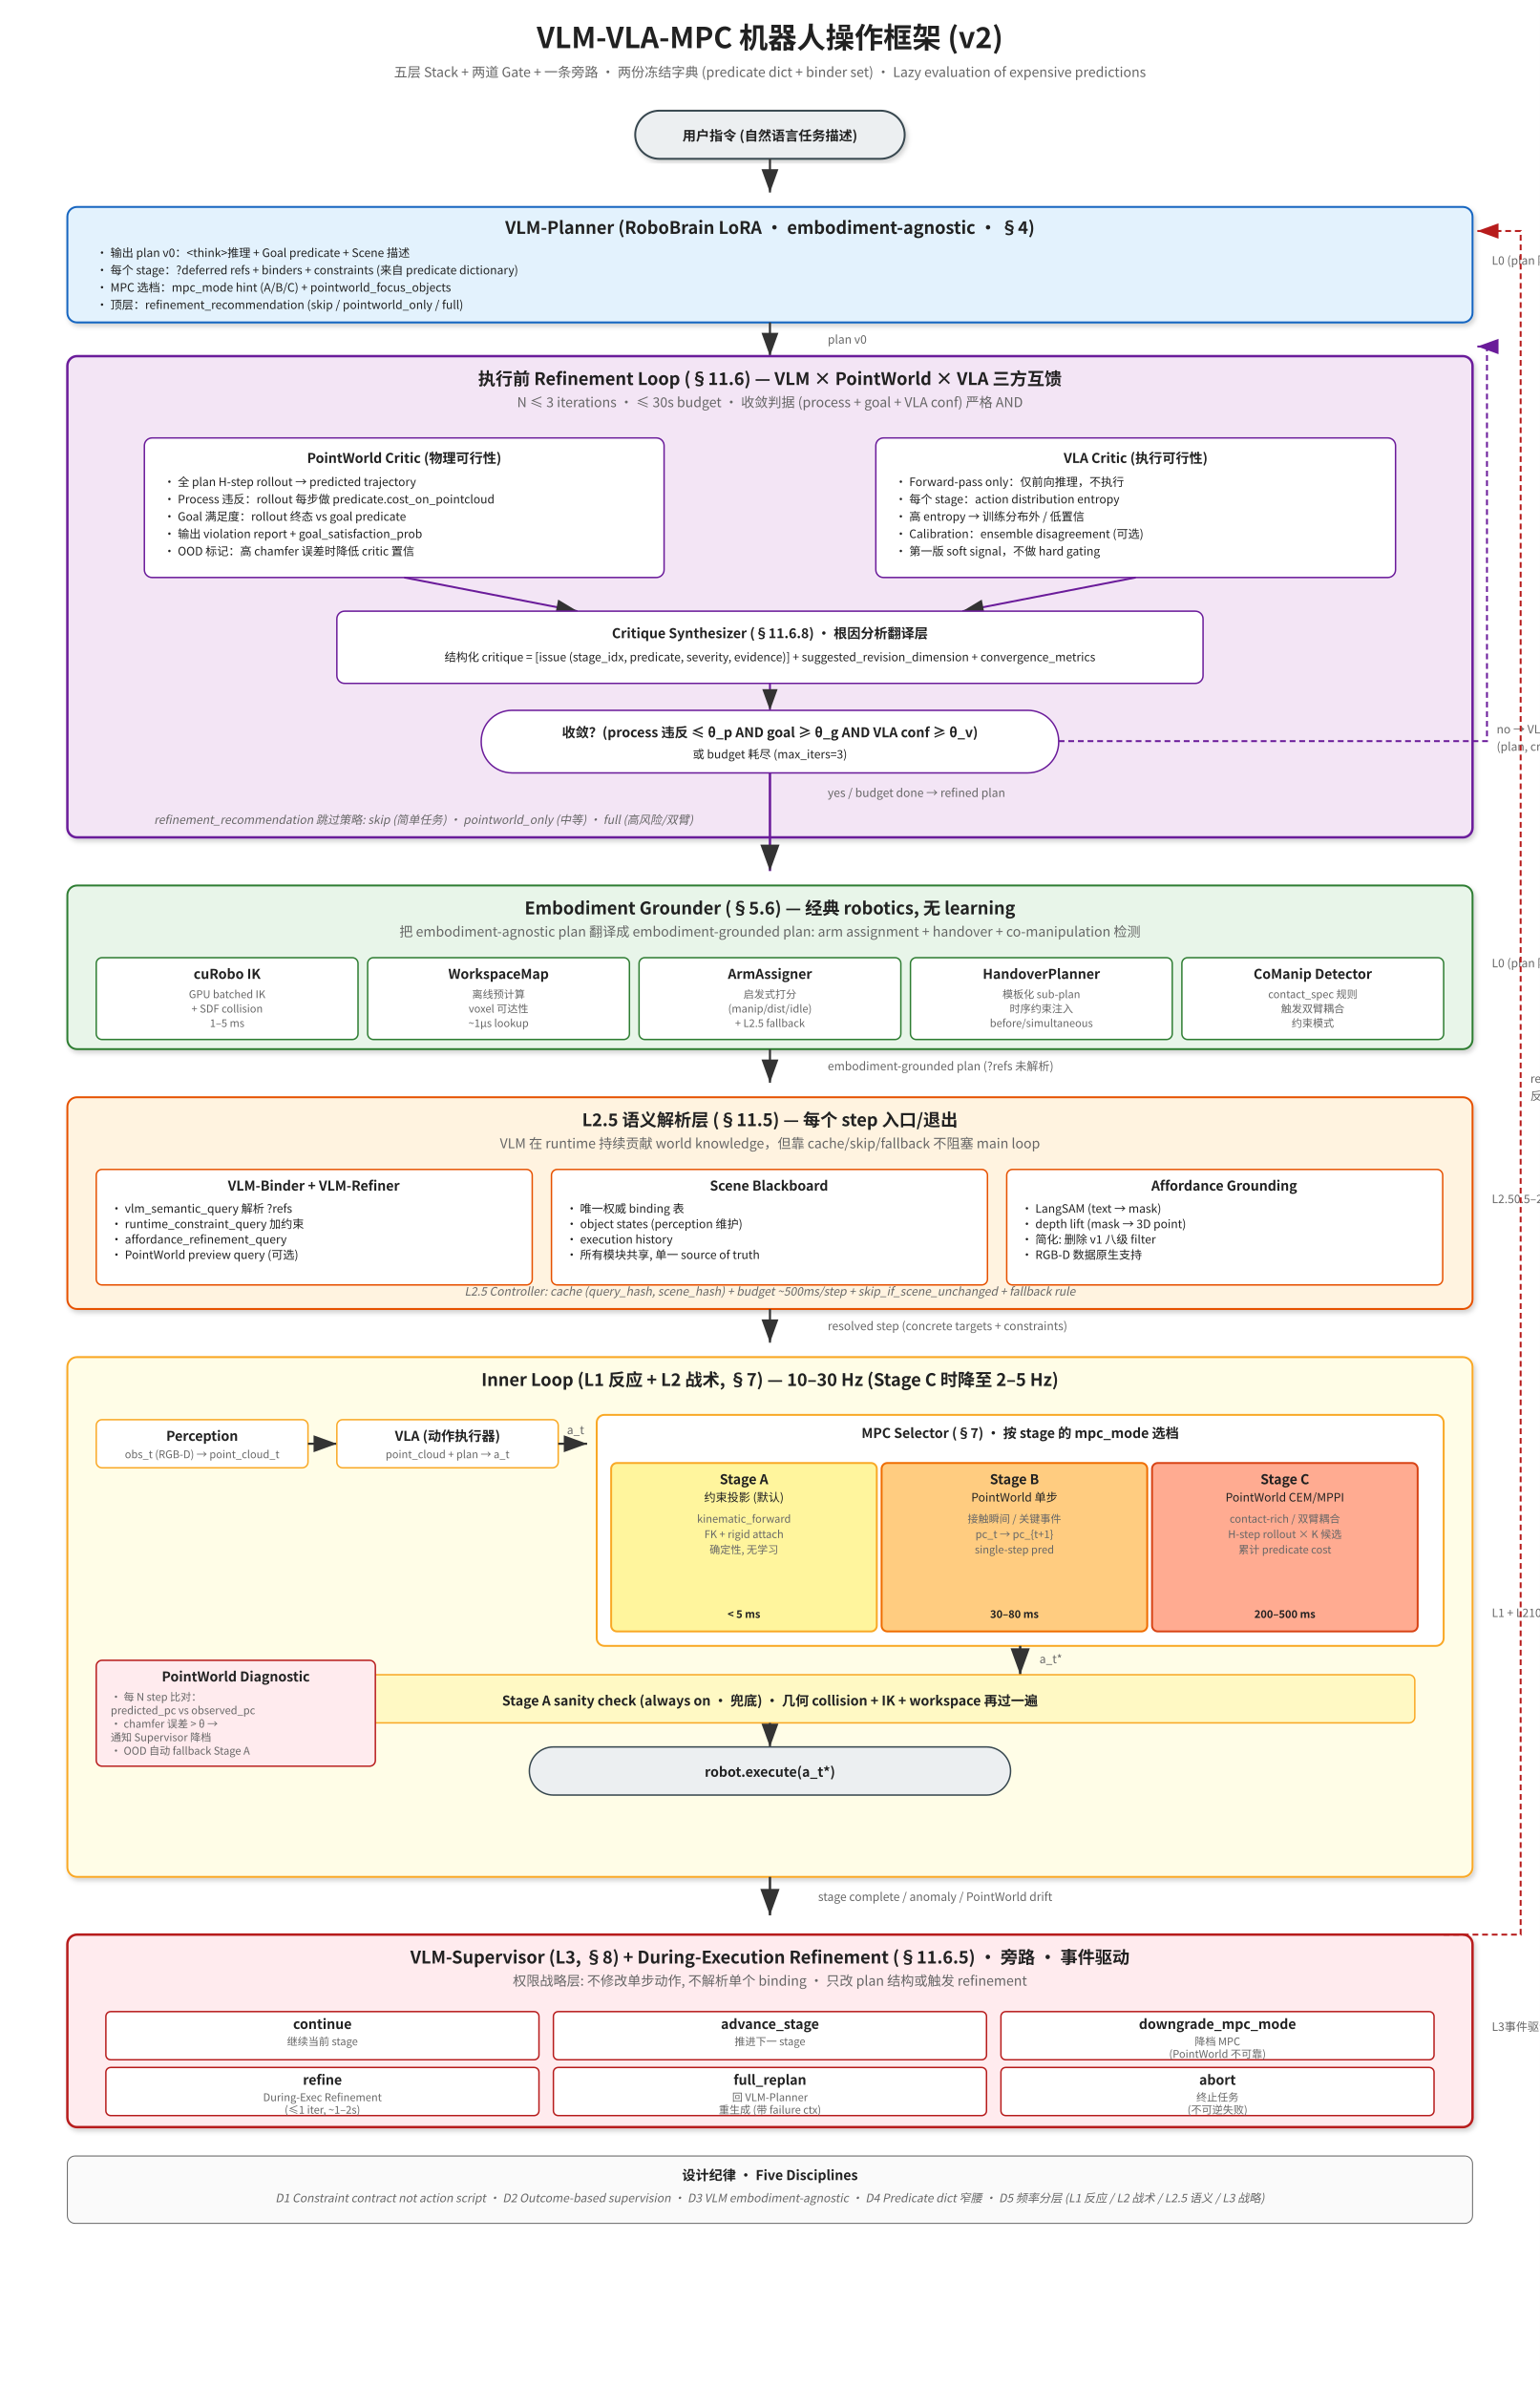
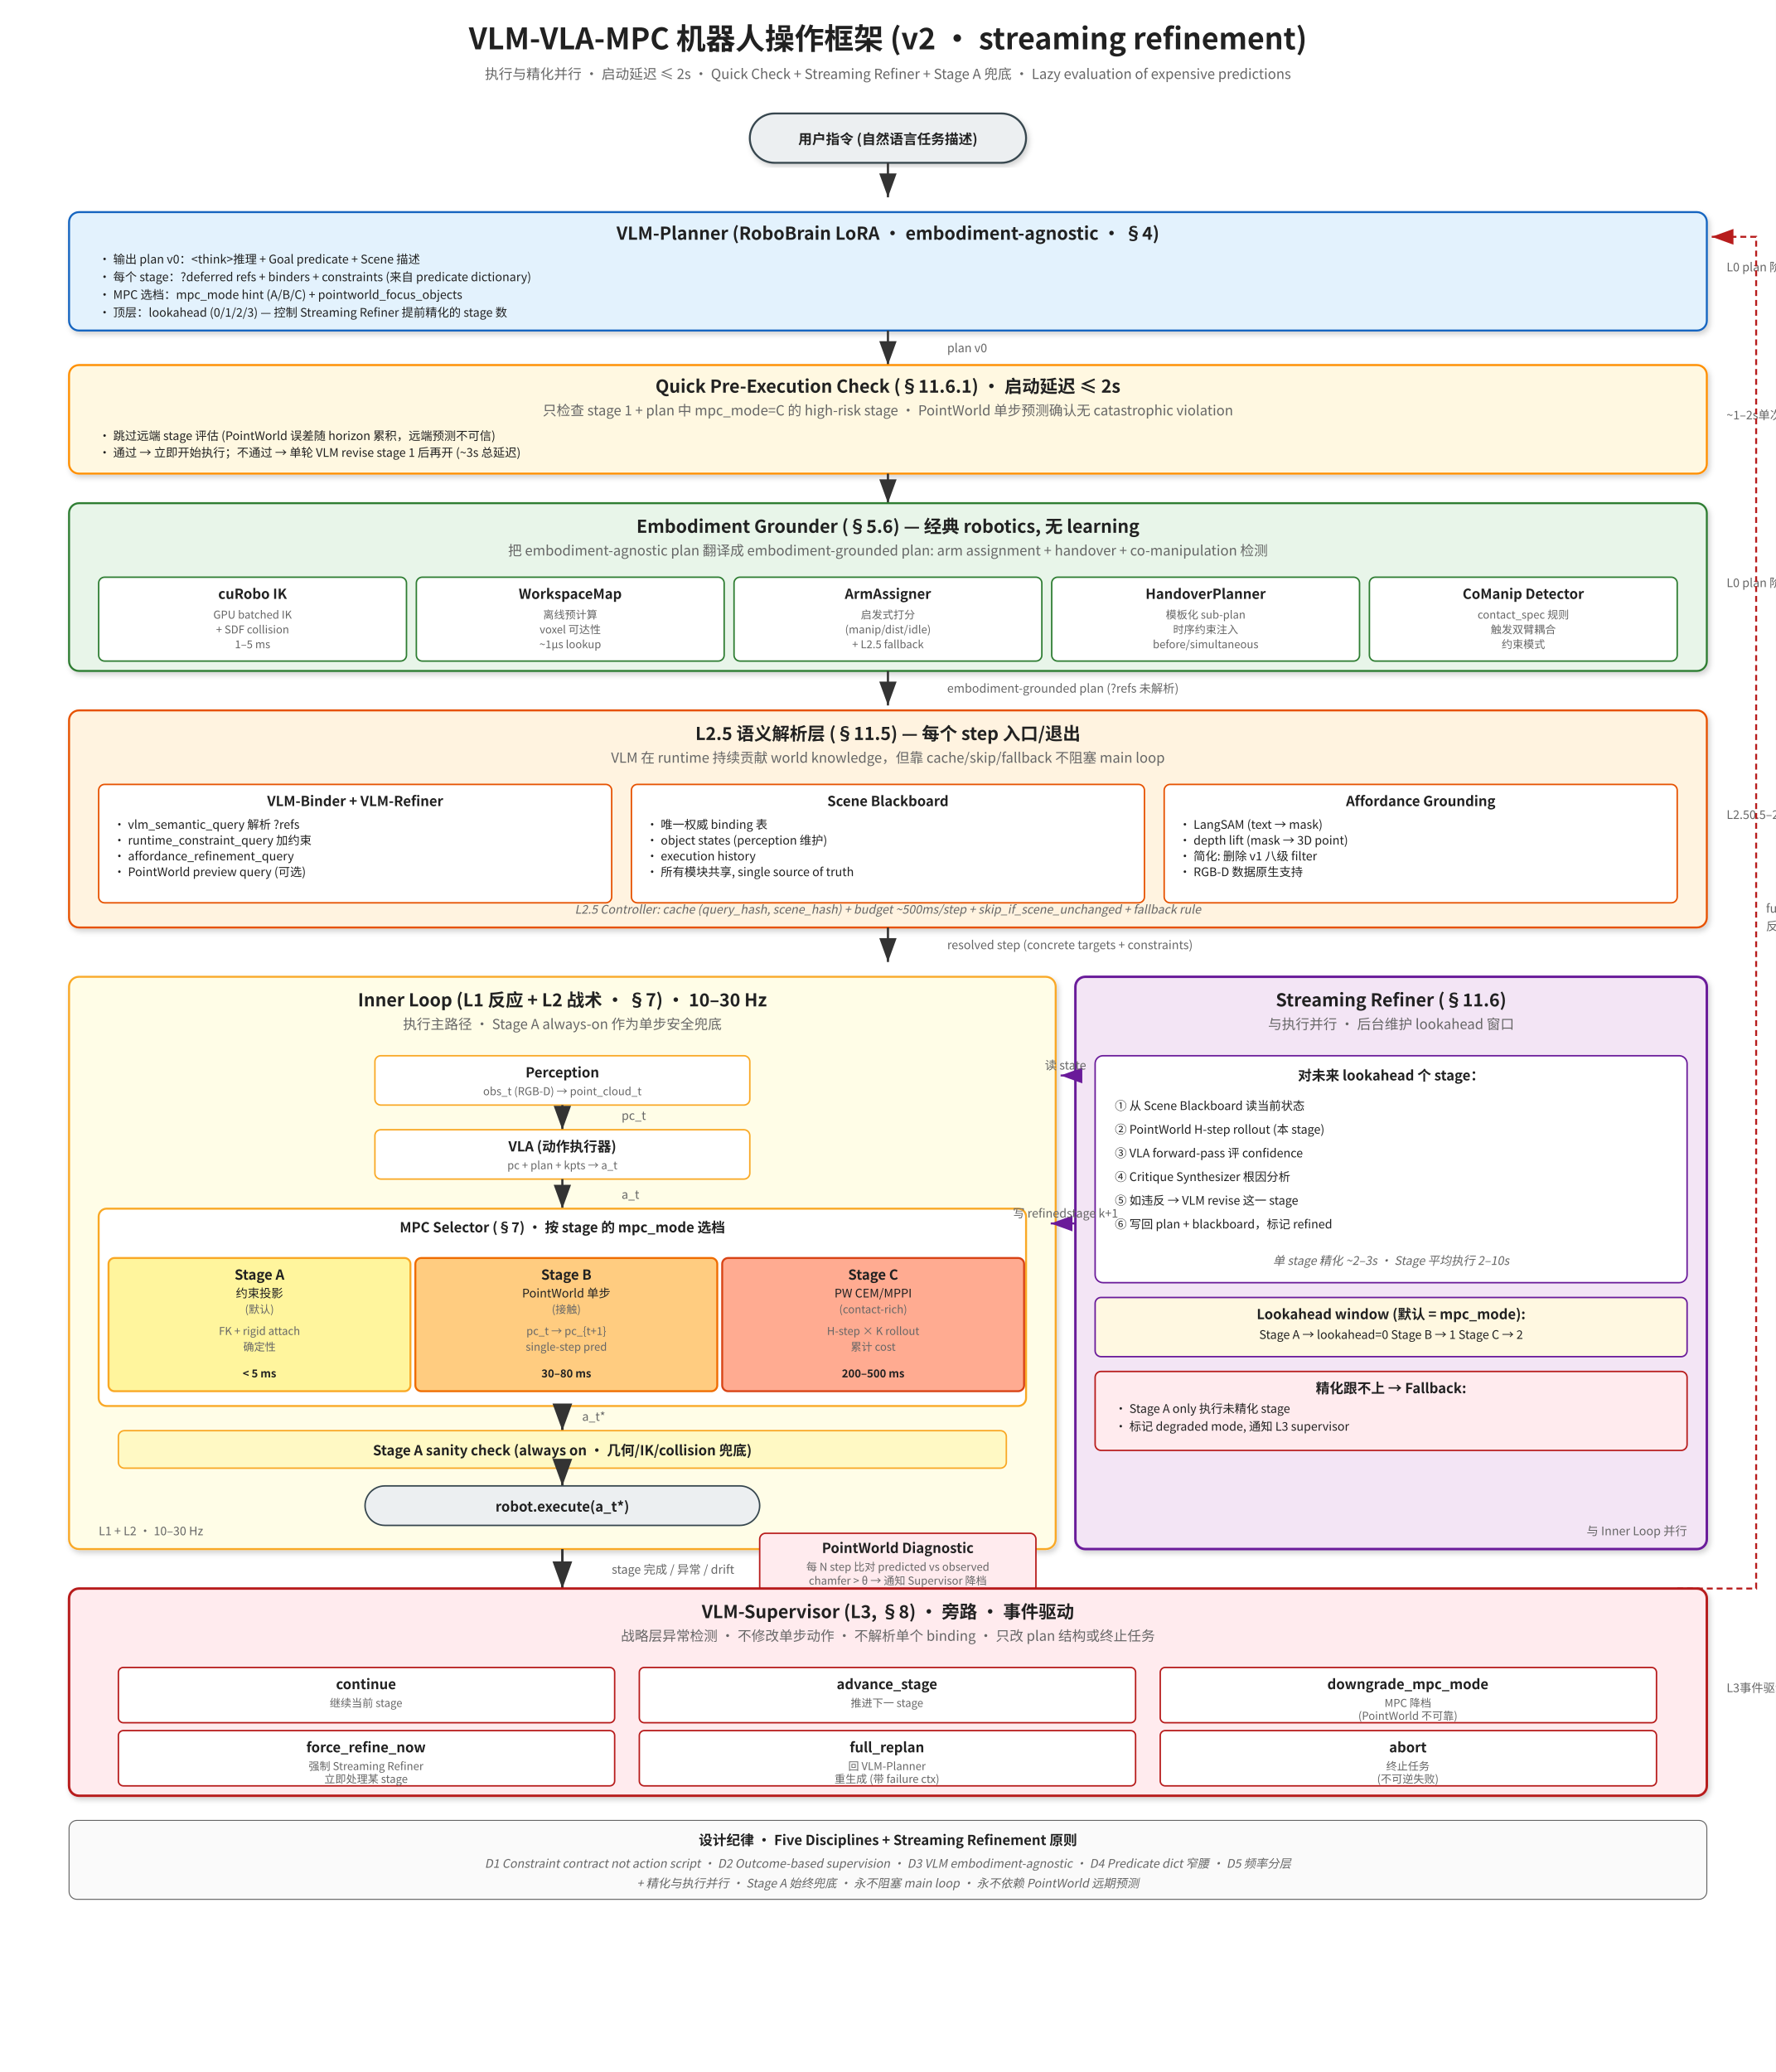
- <svg xmlns="http://www.w3.org/2000/svg" viewBox="0 0 1600 2480" width="1600" height="2480">
+ <svg xmlns="http://www.w3.org/2000/svg" viewBox="0 0 1800 2100" width="1800" height="2100">
  <style>
text { font-family: 'Noto Sans CJK SC','PingFang SC','Microsoft YaHei','Hiragino Sans GB','SimHei','WenQuanYi Zen Hei',sans-serif; fill: #212121; }
.ti { font-size: 30px; font-weight: bold; }
.sub { font-size: 14px; fill: #666; }
.sh { font-size: 18px; font-weight: bold; }
.bh { font-size: 14px; font-weight: bold; }
.bt { font-size: 13px; }
.bl { font-size: 12px; }
.bs { font-size: 11px; fill: #666; }
.ant { font-size: 12px; fill: #666; font-style: italic; }
.ft { font-size: 12px; fill: #666; }
.lb { font-size: 12px; fill: #666; }
.lat { font-size: 11px; font-weight: bold; fill: #212121; }
</style>
  <defs>
    <marker id="ar" markerWidth="12" markerHeight="12" refX="11" refY="4" orient="auto" markerUnits="strokeWidth">
      <path d="M0,0 L0,8 L11,4 z" fill="#333" />
    </marker>
    <marker id="ar_ref" markerWidth="12" markerHeight="12" refX="11" refY="4" orient="auto" markerUnits="strokeWidth">
      <path d="M0,0 L0,8 L11,4 z" fill="#6A1B9A" />
    </marker>
    <marker id="ar_sup" markerWidth="12" markerHeight="12" refX="11" refY="4" orient="auto" markerUnits="strokeWidth">
      <path d="M0,0 L0,8 L11,4 z" fill="#B71C1C" />
    </marker>
    <filter id="sh" x="-5%" y="-5%" width="115%" height="115%">
      <feDropShadow dx="2" dy="3" stdDeviation="2.5" flood-opacity="0.18" />
    </filter>
  </defs>
-   <rect x="0" y="0" width="1600" height="2480" fill="#FFFFFF" />
-   <text x="800" y="50" class="ti" text-anchor="middle">VLM-VLA-MPC 机器人操作框架 (v2)</text>
-   <text x="800" y="80" class="sub" text-anchor="middle">五层 Stack + 两道 Gate + 一条旁路 · 两份冻结字典 (predicate dict + binder set) · Lazy evaluation of expensive predictions</text>
-   <rect x="660" y="115" width="280" height="50" rx="25" ry="25" fill="#ECEFF1" stroke="#37474F" stroke-width="2" filter="url(#sh)" />
-   <text x="800" y="146" class="bh" text-anchor="middle">用户指令 (自然语言任务描述)</text>
-   <line x1="800" y1="165" x2="800" y2="200" stroke="#333" stroke-width="2.2" marker-end="url(#ar)" />
-   <rect x="70" y="215" width="1460" height="120" rx="10" ry="10" fill="#E3F2FD" stroke="#1565C0" stroke-width="2" filter="url(#sh)" />
-   <text x="800" y="243" class="sh" text-anchor="middle">VLM-Planner (RoboBrain LoRA · embodiment-agnostic · §4)</text>
+   <rect x="0" y="0" width="1800" height="2100" fill="#FFFFFF" />
+   <text x="900" y="50" class="ti" text-anchor="middle">VLM-VLA-MPC 机器人操作框架 (v2 · streaming refinement)</text>
+   <text x="900" y="80" class="sub" text-anchor="middle">执行与精化并行 · 启动延迟 ≤ 2s · Quick Check + Streaming Refiner + Stage A 兜底 · Lazy evaluation of expensive predictions</text>
+   <rect x="760" y="115" width="280" height="50" rx="25" ry="25" fill="#ECEFF1" stroke="#37474F" stroke-width="2" filter="url(#sh)" />
+   <text x="900" y="146" class="bh" text-anchor="middle">用户指令 (自然语言任务描述)</text>
+   <line x1="900" y1="165" x2="900" y2="200" stroke="#333" stroke-width="2.2" marker-end="url(#ar)" />
+   <rect x="70" y="215" width="1660" height="120" rx="10" ry="10" fill="#E3F2FD" stroke="#1565C0" stroke-width="2" filter="url(#sh)" />
+   <text x="900" y="243" class="sh" text-anchor="middle">VLM-Planner (RoboBrain LoRA · embodiment-agnostic · §4)</text>
  <text x="100" y="267" class="bl" text-anchor="start">• 输出 plan v0：&lt;think&gt;推理 + Goal predicate + Scene 描述</text>
  <text x="100" y="285" class="bl" text-anchor="start">• 每个 stage：?deferred refs + binders + constraints (来自 predicate dictionary)</text>
  <text x="100" y="303" class="bl" text-anchor="start">• MPC 选档：mpc_mode hint (A/B/C) + pointworld_focus_objects</text>
-   <text x="100" y="321" class="bl" text-anchor="start">• 顶层：refinement_recommendation (skip / pointworld_only / full)</text>
-   <text x="1550" y="275" class="ft" text-anchor="start">L0 (plan 阶段, 单次)</text>
-   <line x1="800" y1="335" x2="800" y2="370" stroke="#333" stroke-width="2.2" marker-end="url(#ar)" />
-   <text x="860" y="357" class="lb" text-anchor="start">plan v0</text>
-   <rect x="70" y="370" width="1460" height="500" rx="10" ry="10" fill="#F3E5F5" stroke="#6A1B9A" stroke-width="2.5" filter="url(#sh)" />
-   <text x="800" y="400" class="sh" text-anchor="middle">执行前 Refinement Loop (§11.6) — VLM × PointWorld × VLA 三方互馈</text>
-   <text x="800" y="423" class="sub" text-anchor="middle">N ≤ 3 iterations · ≤ 30s budget · 收敛判据 (process + goal + VLA conf) 严格 AND</text>
-   <rect x="150" y="455" width="540" height="145" rx="8" ry="8" fill="#fff" stroke="#6A1B9A" stroke-width="1.5" />
-   <text x="420" y="481" class="bh" text-anchor="middle">PointWorld Critic (物理可行性)</text>
-   <text x="170" y="505" class="bl" text-anchor="start">• 全 plan H-step rollout → predicted trajectory</text>
-   <text x="170" y="523" class="bl" text-anchor="start">• Process 违反：rollout 每步做 predicate.cost_on_pointcloud</text>
-   <text x="170" y="541" class="bl" text-anchor="start">• Goal 满足度：rollout 终态 vs goal predicate</text>
-   <text x="170" y="559" class="bl" text-anchor="start">• 输出 violation report + goal_satisfaction_prob</text>
-   <text x="170" y="577" class="bl" text-anchor="start">• OOD 标记：高 chamfer 误差时降低 critic 置信</text>
-   <rect x="910" y="455" width="540" height="145" rx="8" ry="8" fill="#fff" stroke="#6A1B9A" stroke-width="1.5" />
-   <text x="1180" y="481" class="bh" text-anchor="middle">VLA Critic (执行可行性)</text>
-   <text x="930" y="505" class="bl" text-anchor="start">• Forward-pass only：仅前向推理，不执行</text>
-   <text x="930" y="523" class="bl" text-anchor="start">• 每个 stage：action distribution entropy</text>
-   <text x="930" y="541" class="bl" text-anchor="start">• 高 entropy → 训练分布外 / 低置信</text>
-   <text x="930" y="559" class="bl" text-anchor="start">• Calibration：ensemble disagreement (可选)</text>
-   <text x="930" y="577" class="bl" text-anchor="start">• 第一版 soft signal，不做 hard gating</text>
-   <line x1="420" y1="600" x2="600" y2="635" stroke="#6A1B9A" stroke-width="2" marker-end="url(#ar)" />
-   <line x1="1180" y1="600" x2="1000" y2="635" stroke="#6A1B9A" stroke-width="2" marker-end="url(#ar)" />
-   <rect x="350" y="635" width="900" height="75" rx="8" ry="8" fill="#fff" stroke="#6A1B9A" stroke-width="1.5" />
-   <text x="800" y="663" class="bh" text-anchor="middle">Critique Synthesizer (§11.6.8) · 根因分析翻译层</text>
-   <text x="800" y="687" class="bl" text-anchor="middle">结构化 critique = [issue (stage_idx, predicate, severity, evidence)] + suggested_revision_dimension + convergence_metrics</text>
-   <line x1="800" y1="710" x2="800" y2="738" stroke="#6A1B9A" stroke-width="2" marker-end="url(#ar)" />
-   <rect x="500" y="738" width="600" height="65" rx="32" ry="32" fill="#fff" stroke="#6A1B9A" stroke-width="1.5" />
-   <text x="800" y="766" class="bh" text-anchor="middle">收敛？(process 违反 ≤ θ_p AND goal ≥ θ_g AND VLA conf ≥ θ_v)</text>
-   <text x="800" y="788" class="bl" text-anchor="middle">或 budget 耗尽 (max_iters=3)</text>
-   <path d="M 1100 770 L 1545 770 L 1545 360 L 1535 360" stroke="#6A1B9A" stroke-width="2" fill="none" marker-end="url(#ar_ref)" stroke-dasharray="6 4" />
-   <text x="1555" y="762" class="lb" text-anchor="start">no → VLM revise</text>
-   <text x="1555" y="780" class="lb" text-anchor="start">(plan, critique)</text>
-   <text x="160" y="856" class="ant" text-anchor="start">refinement_recommendation 跳过策略: skip (简单任务) · pointworld_only (中等) · full (高风险/双臂)</text>
-   <line x1="800" y1="803" x2="800" y2="905" stroke="#6A1B9A" stroke-width="2.5" marker-end="url(#ar)" />
-   <text x="860" y="828" class="lb" text-anchor="start">yes / budget done → refined plan</text>
-   <rect x="70" y="920" width="1460" height="170" rx="10" ry="10" fill="#E8F5E9" stroke="#2E7D32" stroke-width="2" filter="url(#sh)" />
-   <text x="800" y="950" class="sh" text-anchor="middle">Embodiment Grounder (§5.6) — 经典 robotics, 无 learning</text>
-   <text x="800" y="973" class="sub" text-anchor="middle">把 embodiment-agnostic plan 翻译成 embodiment-grounded plan: arm assignment + handover + co-manipulation 检测</text>
-   <rect x="100" y="995" width="272" height="85" rx="6" ry="6" fill="#fff" stroke="#2E7D32" stroke-width="1.5" />
-   <text x="236" y="1017" class="bh" text-anchor="middle">cuRobo IK</text>
-   <text x="236" y="1037" class="bs" text-anchor="middle">GPU batched IK</text>
-   <text x="236" y="1052" class="bs" text-anchor="middle">+ SDF collision</text>
-   <text x="236" y="1067" class="bs" text-anchor="middle">1–5 ms</text>
-   <rect x="382" y="995" width="272" height="85" rx="6" ry="6" fill="#fff" stroke="#2E7D32" stroke-width="1.5" />
-   <text x="518" y="1017" class="bh" text-anchor="middle">WorkspaceMap</text>
-   <text x="518" y="1037" class="bs" text-anchor="middle">离线预计算</text>
-   <text x="518" y="1052" class="bs" text-anchor="middle">voxel 可达性</text>
-   <text x="518" y="1067" class="bs" text-anchor="middle">~1μs lookup</text>
-   <rect x="664" y="995" width="272" height="85" rx="6" ry="6" fill="#fff" stroke="#2E7D32" stroke-width="1.5" />
-   <text x="800" y="1017" class="bh" text-anchor="middle">ArmAssigner</text>
-   <text x="800" y="1037" class="bs" text-anchor="middle">启发式打分</text>
-   <text x="800" y="1052" class="bs" text-anchor="middle">(manip/dist/idle)</text>
-   <text x="800" y="1067" class="bs" text-anchor="middle">+ L2.5 fallback</text>
-   <rect x="946" y="995" width="272" height="85" rx="6" ry="6" fill="#fff" stroke="#2E7D32" stroke-width="1.5" />
-   <text x="1082" y="1017" class="bh" text-anchor="middle">HandoverPlanner</text>
-   <text x="1082" y="1037" class="bs" text-anchor="middle">模板化 sub-plan</text>
-   <text x="1082" y="1052" class="bs" text-anchor="middle">时序约束注入</text>
-   <text x="1082" y="1067" class="bs" text-anchor="middle">before/simultaneous</text>
-   <rect x="1228" y="995" width="272" height="85" rx="6" ry="6" fill="#fff" stroke="#2E7D32" stroke-width="1.5" />
-   <text x="1364" y="1017" class="bh" text-anchor="middle">CoManip Detector</text>
-   <text x="1364" y="1037" class="bs" text-anchor="middle">contact_spec 规则</text>
-   <text x="1364" y="1052" class="bs" text-anchor="middle">触发双臂耦合</text>
-   <text x="1364" y="1067" class="bs" text-anchor="middle">约束模式</text>
-   <text x="1550" y="1005" class="ft" text-anchor="start">L0 (plan 阶段)</text>
-   <line x1="800" y1="1090" x2="800" y2="1125" stroke="#333" stroke-width="2.2" marker-end="url(#ar)" />
-   <text x="860" y="1112" class="lb" text-anchor="start">embodiment-grounded plan (?refs 未解析)</text>
-   <rect x="70" y="1140" width="1460" height="220" rx="10" ry="10" fill="#FFF3E0" stroke="#E65100" stroke-width="2" filter="url(#sh)" />
-   <text x="800" y="1170" class="sh" text-anchor="middle">L2.5 语义解析层 (§11.5) — 每个 step 入口/退出</text>
-   <text x="800" y="1193" class="sub" text-anchor="middle">VLM 在 runtime 持续贡献 world knowledge，但靠 cache/skip/fallback 不阻塞 main loop</text>
-   <rect x="100" y="1215" width="453" height="120" rx="6" ry="6" fill="#fff" stroke="#E65100" stroke-width="1.5" />
-   <text x="326" y="1237" class="bh" text-anchor="middle">VLM-Binder + VLM-Refiner</text>
-   <text x="115" y="1260" class="bl" text-anchor="start">• vlm_semantic_query 解析 ?refs</text>
-   <text x="115" y="1276" class="bl" text-anchor="start">• runtime_constraint_query 加约束</text>
-   <text x="115" y="1292" class="bl" text-anchor="start">• affordance_refinement_query</text>
-   <text x="115" y="1308" class="bl" text-anchor="start">• PointWorld preview query (可选)</text>
-   <rect x="573" y="1215" width="453" height="120" rx="6" ry="6" fill="#fff" stroke="#E65100" stroke-width="1.5" />
-   <text x="799" y="1237" class="bh" text-anchor="middle">Scene Blackboard</text>
-   <text x="588" y="1260" class="bl" text-anchor="start">• 唯一权威 binding 表</text>
-   <text x="588" y="1276" class="bl" text-anchor="start">• object states (perception 维护)</text>
-   <text x="588" y="1292" class="bl" text-anchor="start">• execution history</text>
-   <text x="588" y="1308" class="bl" text-anchor="start">• 所有模块共享, 单一 source of truth</text>
-   <rect x="1046" y="1215" width="453" height="120" rx="6" ry="6" fill="#fff" stroke="#E65100" stroke-width="1.5" />
-   <text x="1272" y="1237" class="bh" text-anchor="middle">Affordance Grounding</text>
-   <text x="1061" y="1260" class="bl" text-anchor="start">• LangSAM (text → mask)</text>
-   <text x="1061" y="1276" class="bl" text-anchor="start">• depth lift (mask → 3D point)</text>
-   <text x="1061" y="1292" class="bl" text-anchor="start">• 简化: 删除 v1 八级 filter</text>
-   <text x="1061" y="1308" class="bl" text-anchor="start">• RGB-D 数据原生支持</text>
-   <text x="800" y="1346" class="ant" text-anchor="middle">L2.5 Controller: cache (query_hash, scene_hash) + budget ~500ms/step + skip_if_scene_unchanged + fallback rule</text>
-   <text x="1550" y="1250" class="ft" text-anchor="start">L2.5
+   <text x="100" y="321" class="bl" text-anchor="start">• 顶层：lookahead (0/1/2/3) — 控制 Streaming Refiner 提前精化的 stage 数</text>
+   <text x="1750" y="275" class="ft" text-anchor="start">L0 plan 阶段
+ 单次</text>
+   <line x1="900" y1="335" x2="900" y2="370" stroke="#333" stroke-width="2.2" marker-end="url(#ar)" />
+   <text x="960" y="357" class="lb" text-anchor="start">plan v0</text>
+   <rect x="70" y="370" width="1660" height="110" rx="10" ry="10" fill="#FFF8E1" stroke="#FF8F00" stroke-width="2" filter="url(#sh)" />
+   <text x="900" y="398" class="sh" text-anchor="middle">Quick Pre-Execution Check (§11.6.1) · 启动延迟 ≤ 2s</text>
+   <text x="900" y="421" class="sub" text-anchor="middle">只检查 stage 1 + plan 中 mpc_mode=C 的 high-risk stage · PointWorld 单步预测确认无 catastrophic violation</text>
+   <text x="100" y="446" class="bl" text-anchor="start">• 跳过远端 stage 评估 (PointWorld 误差随 horizon 累积，远端预测不可信)</text>
+   <text x="100" y="463" class="bl" text-anchor="start">• 通过 → 立即开始执行；不通过 → 单轮 VLM revise stage 1 后再开 (~3s 总延迟)</text>
+   <text x="1750" y="425" class="ft" text-anchor="start">~1–2s
+ 单次</text>
+   <line x1="900" y1="480" x2="900" y2="510" stroke="#333" stroke-width="2.2" marker-end="url(#ar)" />
+   <rect x="70" y="510" width="1660" height="170" rx="10" ry="10" fill="#E8F5E9" stroke="#2E7D32" stroke-width="2" filter="url(#sh)" />
+   <text x="900" y="540" class="sh" text-anchor="middle">Embodiment Grounder (§5.6) — 经典 robotics, 无 learning</text>
+   <text x="900" y="563" class="sub" text-anchor="middle">把 embodiment-agnostic plan 翻译成 embodiment-grounded plan: arm assignment + handover + co-manipulation 检测</text>
+   <rect x="100" y="585" width="312" height="85" rx="6" ry="6" fill="#fff" stroke="#2E7D32" stroke-width="1.5" />
+   <text x="256" y="607" class="bh" text-anchor="middle">cuRobo IK</text>
+   <text x="256" y="627" class="bs" text-anchor="middle">GPU batched IK</text>
+   <text x="256" y="642" class="bs" text-anchor="middle">+ SDF collision</text>
+   <text x="256" y="657" class="bs" text-anchor="middle">1–5 ms</text>
+   <rect x="422" y="585" width="312" height="85" rx="6" ry="6" fill="#fff" stroke="#2E7D32" stroke-width="1.5" />
+   <text x="578" y="607" class="bh" text-anchor="middle">WorkspaceMap</text>
+   <text x="578" y="627" class="bs" text-anchor="middle">离线预计算</text>
+   <text x="578" y="642" class="bs" text-anchor="middle">voxel 可达性</text>
+   <text x="578" y="657" class="bs" text-anchor="middle">~1μs lookup</text>
+   <rect x="744" y="585" width="312" height="85" rx="6" ry="6" fill="#fff" stroke="#2E7D32" stroke-width="1.5" />
+   <text x="900" y="607" class="bh" text-anchor="middle">ArmAssigner</text>
+   <text x="900" y="627" class="bs" text-anchor="middle">启发式打分</text>
+   <text x="900" y="642" class="bs" text-anchor="middle">(manip/dist/idle)</text>
+   <text x="900" y="657" class="bs" text-anchor="middle">+ L2.5 fallback</text>
+   <rect x="1066" y="585" width="312" height="85" rx="6" ry="6" fill="#fff" stroke="#2E7D32" stroke-width="1.5" />
+   <text x="1222" y="607" class="bh" text-anchor="middle">HandoverPlanner</text>
+   <text x="1222" y="627" class="bs" text-anchor="middle">模板化 sub-plan</text>
+   <text x="1222" y="642" class="bs" text-anchor="middle">时序约束注入</text>
+   <text x="1222" y="657" class="bs" text-anchor="middle">before/simultaneous</text>
+   <rect x="1388" y="585" width="312" height="85" rx="6" ry="6" fill="#fff" stroke="#2E7D32" stroke-width="1.5" />
+   <text x="1544" y="607" class="bh" text-anchor="middle">CoManip Detector</text>
+   <text x="1544" y="627" class="bs" text-anchor="middle">contact_spec 规则</text>
+   <text x="1544" y="642" class="bs" text-anchor="middle">触发双臂耦合</text>
+   <text x="1544" y="657" class="bs" text-anchor="middle">约束模式</text>
+   <text x="1750" y="595" class="ft" text-anchor="start">L0 plan 阶段</text>
+   <line x1="900" y1="680" x2="900" y2="715" stroke="#333" stroke-width="2.2" marker-end="url(#ar)" />
+   <text x="960" y="702" class="lb" text-anchor="start">embodiment-grounded plan (?refs 未解析)</text>
+   <rect x="70" y="720" width="1660" height="220" rx="10" ry="10" fill="#FFF3E0" stroke="#E65100" stroke-width="2" filter="url(#sh)" />
+   <text x="900" y="750" class="sh" text-anchor="middle">L2.5 语义解析层 (§11.5) — 每个 step 入口/退出</text>
+   <text x="900" y="773" class="sub" text-anchor="middle">VLM 在 runtime 持续贡献 world knowledge，但靠 cache/skip/fallback 不阻塞 main loop</text>
+   <rect x="100" y="795" width="520" height="120" rx="6" ry="6" fill="#fff" stroke="#E65100" stroke-width="1.5" />
+   <text x="360" y="817" class="bh" text-anchor="middle">VLM-Binder + VLM-Refiner</text>
+   <text x="115" y="840" class="bl" text-anchor="start">• vlm_semantic_query 解析 ?refs</text>
+   <text x="115" y="856" class="bl" text-anchor="start">• runtime_constraint_query 加约束</text>
+   <text x="115" y="872" class="bl" text-anchor="start">• affordance_refinement_query</text>
+   <text x="115" y="888" class="bl" text-anchor="start">• PointWorld preview query (可选)</text>
+   <rect x="640" y="795" width="520" height="120" rx="6" ry="6" fill="#fff" stroke="#E65100" stroke-width="1.5" />
+   <text x="900" y="817" class="bh" text-anchor="middle">Scene Blackboard</text>
+   <text x="655" y="840" class="bl" text-anchor="start">• 唯一权威 binding 表</text>
+   <text x="655" y="856" class="bl" text-anchor="start">• object states (perception 维护)</text>
+   <text x="655" y="872" class="bl" text-anchor="start">• execution history</text>
+   <text x="655" y="888" class="bl" text-anchor="start">• 所有模块共享, single source of truth</text>
+   <rect x="1180" y="795" width="520" height="120" rx="6" ry="6" fill="#fff" stroke="#E65100" stroke-width="1.5" />
+   <text x="1440" y="817" class="bh" text-anchor="middle">Affordance Grounding</text>
+   <text x="1195" y="840" class="bl" text-anchor="start">• LangSAM (text → mask)</text>
+   <text x="1195" y="856" class="bl" text-anchor="start">• depth lift (mask → 3D point)</text>
+   <text x="1195" y="872" class="bl" text-anchor="start">• 简化: 删除 v1 八级 filter</text>
+   <text x="1195" y="888" class="bl" text-anchor="start">• RGB-D 数据原生支持</text>
+   <text x="900" y="926" class="ant" text-anchor="middle">L2.5 Controller: cache (query_hash, scene_hash) + budget ~500ms/step + skip_if_scene_unchanged + fallback rule</text>
+   <text x="1750" y="830" class="ft" text-anchor="start">L2.5
0.5–2 Hz</text>
-   <line x1="800" y1="1360" x2="800" y2="1395" stroke="#333" stroke-width="2.2" marker-end="url(#ar)" />
-   <text x="860" y="1382" class="lb" text-anchor="start">resolved step (concrete targets + constraints)</text>
-   <rect x="70" y="1410" width="1460" height="540" rx="10" ry="10" fill="#FFFDE7" stroke="#F9A825" stroke-width="2" filter="url(#sh)" />
-   <text x="800" y="1440" class="sh" text-anchor="middle">Inner Loop (L1 反应 + L2 战术, §7) — 10–30 Hz (Stage C 时降至 2–5 Hz)</text>
-   <rect x="100" y="1475" width="220" height="50" rx="6" ry="6" fill="#fff" stroke="#F9A825" stroke-width="1.5" />
-   <text x="210" y="1497" class="bh" text-anchor="middle">Perception</text>
-   <text x="210" y="1515" class="bs" text-anchor="middle">obs_t (RGB-D) → point_cloud_t</text>
-   <line x1="320" y1="1500" x2="350" y2="1500" stroke="#333" stroke-width="2.2" marker-end="url(#ar)" />
-   <rect x="350" y="1475" width="230" height="50" rx="6" ry="6" fill="#fff" stroke="#F9A825" stroke-width="1.5" />
-   <text x="465" y="1497" class="bh" text-anchor="middle">VLA (动作执行器)</text>
-   <text x="465" y="1515" class="bs" text-anchor="middle">point_cloud + plan → a_t</text>
-   <line x1="580" y1="1500" x2="610" y2="1500" stroke="#333" stroke-width="2.2" marker-end="url(#ar)" />
-   <text x="598" y="1490" class="lb" text-anchor="middle">a_t</text>
-   <rect x="620" y="1470" width="880" height="240" rx="8" ry="8" fill="#fff" stroke="#F9A825" stroke-width="2" />
-   <text x="1060" y="1494" class="bh" text-anchor="middle">MPC Selector (§7) · 按 stage 的 mpc_mode 选档</text>
-   <rect x="635" y="1520" width="276" height="175" rx="6" ry="6" fill="#FFF59D" stroke="#F9A825" stroke-width="2" />
-   <text x="773" y="1542" class="bh" text-anchor="middle">Stage A</text>
-   <text x="773" y="1560" class="bl" text-anchor="middle">约束投影 (默认)</text>
-   <text x="773" y="1582" class="bs" text-anchor="middle">kinematic_forward</text>
-   <text x="773" y="1598" class="bs" text-anchor="middle">FK + rigid attach</text>
-   <text x="773" y="1614" class="bs" text-anchor="middle">确定性, 无学习</text>
-   <text x="773" y="1681" class="lat" text-anchor="middle">&lt; 5 ms</text>
-   <rect x="916" y="1520" width="276" height="175" rx="6" ry="6" fill="#FFCC80" stroke="#EF6C00" stroke-width="2" />
-   <text x="1054" y="1542" class="bh" text-anchor="middle">Stage B</text>
-   <text x="1054" y="1560" class="bl" text-anchor="middle">PointWorld 单步</text>
-   <text x="1054" y="1582" class="bs" text-anchor="middle">接触瞬间 / 关键事件</text>
-   <text x="1054" y="1598" class="bs" text-anchor="middle">pc_t → pc_{t+1}</text>
-   <text x="1054" y="1614" class="bs" text-anchor="middle">single-step pred</text>
-   <text x="1054" y="1681" class="lat" text-anchor="middle">30–80 ms</text>
-   <rect x="1197" y="1520" width="276" height="175" rx="6" ry="6" fill="#FFAB91" stroke="#D84315" stroke-width="2" />
-   <text x="1335" y="1542" class="bh" text-anchor="middle">Stage C</text>
-   <text x="1335" y="1560" class="bl" text-anchor="middle">PointWorld CEM/MPPI</text>
-   <text x="1335" y="1582" class="bs" text-anchor="middle">contact-rich / 双臂耦合</text>
-   <text x="1335" y="1598" class="bs" text-anchor="middle">H-step rollout × K 候选</text>
-   <text x="1335" y="1614" class="bs" text-anchor="middle">累计 predicate cost</text>
-   <text x="1335" y="1681" class="lat" text-anchor="middle">200–500 ms</text>
-   <line x1="1060" y1="1710" x2="1060" y2="1740" stroke="#333" stroke-width="2.5" marker-end="url(#ar)" />
-   <text x="1080" y="1728" class="lb" text-anchor="start">a_t*</text>
-   <rect x="130" y="1740" width="1340" height="50" rx="6" ry="6" fill="#FFF9C4" stroke="#F9A825" stroke-width="1.5" />
-   <text x="800" y="1772" class="bh" text-anchor="middle">Stage A sanity check (always on · 兜底) · 几何 collision + IK + workspace 再过一遍</text>
-   <line x1="800" y1="1790" x2="800" y2="1815" stroke="#333" stroke-width="2.2" marker-end="url(#ar)" />
-   <rect x="550" y="1815" width="500" height="50" rx="25" ry="25" fill="#ECEFF1" stroke="#37474F" stroke-width="1.5" />
-   <text x="800" y="1846" class="bh" text-anchor="middle">robot.execute(a_t*)</text>
-   <rect x="100" y="1725" width="290" height="110" rx="6" ry="6" fill="#FFEBEE" stroke="#B71C1C" stroke-width="1.5" />
-   <text x="245" y="1747" class="bh" text-anchor="middle">PointWorld Diagnostic</text>
-   <text x="115" y="1767" class="bs" text-anchor="start">• 每 N step 比对：</text>
-   <text x="115" y="1781" class="bs" text-anchor="start">  predicted_pc vs observed_pc</text>
-   <text x="115" y="1795" class="bs" text-anchor="start">• chamfer 误差 &gt; θ → </text>
-   <text x="115" y="1809" class="bs" text-anchor="start">  通知 Supervisor 降档</text>
-   <text x="115" y="1823" class="bs" text-anchor="start">• OOD 自动 fallback Stage A</text>
-   <text x="1550" y="1680" class="ft" text-anchor="start">L1 + L2
- 10–30 Hz</text>
-   <line x1="800" y1="1950" x2="800" y2="1990" stroke="#333" stroke-width="2.5" marker-end="url(#ar)" />
-   <text x="850" y="1975" class="lb" text-anchor="start">stage complete / anomaly / PointWorld drift</text>
-   <rect x="70" y="2010" width="1460" height="200" rx="10" ry="10" fill="#FFEBEE" stroke="#B71C1C" stroke-width="2.5" filter="url(#sh)" />
-   <text x="800" y="2040" class="sh" text-anchor="middle">VLM-Supervisor (L3, §8) + During-Execution Refinement (§11.6.5) · 旁路 · 事件驱动</text>
-   <text x="800" y="2063" class="sub" text-anchor="middle">权限战略层: 不修改单步动作, 不解析单个 binding · 只改 plan 结构或触发 refinement</text>
-   <rect x="110" y="2090" width="450" height="50" rx="5" ry="5" fill="#fff" stroke="#B71C1C" stroke-width="1.5" />
-   <text x="335" y="2108" class="bh" text-anchor="middle">continue</text>
-   <text x="335" y="2125" class="bs" text-anchor="middle">继续当前 stage</text>
-   <rect x="575" y="2090" width="450" height="50" rx="5" ry="5" fill="#fff" stroke="#B71C1C" stroke-width="1.5" />
-   <text x="800" y="2108" class="bh" text-anchor="middle">advance_stage</text>
-   <text x="800" y="2125" class="bs" text-anchor="middle">推进下一 stage</text>
-   <rect x="1040" y="2090" width="450" height="50" rx="5" ry="5" fill="#fff" stroke="#B71C1C" stroke-width="1.5" />
-   <text x="1265" y="2108" class="bh" text-anchor="middle">downgrade_mpc_mode</text>
-   <text x="1265" y="2125" class="bs" text-anchor="middle">降档 MPC</text>
-   <text x="1265" y="2138" class="bs" text-anchor="middle">(PointWorld 不可靠)</text>
-   <rect x="110" y="2148" width="450" height="50" rx="5" ry="5" fill="#fff" stroke="#B71C1C" stroke-width="1.5" />
-   <text x="335" y="2166" class="bh" text-anchor="middle">refine</text>
-   <text x="335" y="2183" class="bs" text-anchor="middle">During-Exec Refinement</text>
-   <text x="335" y="2196" class="bs" text-anchor="middle">(≤1 iter, ~1–2s)</text>
-   <rect x="575" y="2148" width="450" height="50" rx="5" ry="5" fill="#fff" stroke="#B71C1C" stroke-width="1.5" />
-   <text x="800" y="2166" class="bh" text-anchor="middle">full_replan</text>
-   <text x="800" y="2183" class="bs" text-anchor="middle">回 VLM-Planner</text>
-   <text x="800" y="2196" class="bs" text-anchor="middle">重生成 (带 failure ctx)</text>
-   <rect x="1040" y="2148" width="450" height="50" rx="5" ry="5" fill="#fff" stroke="#B71C1C" stroke-width="1.5" />
-   <text x="1265" y="2166" class="bh" text-anchor="middle">abort</text>
-   <text x="1265" y="2183" class="bs" text-anchor="middle">终止任务</text>
-   <text x="1265" y="2196" class="bs" text-anchor="middle">(不可逆失败)</text>
-   <text x="1550" y="2110" class="ft" text-anchor="start">L3
+   <line x1="900" y1="940" x2="900" y2="975" stroke="#333" stroke-width="2.2" marker-end="url(#ar)" />
+   <text x="960" y="962" class="lb" text-anchor="start">resolved step (concrete targets + constraints)</text>
+   <rect x="70" y="990" width="1000" height="580" rx="10" ry="10" fill="#FFFDE7" stroke="#F9A825" stroke-width="2" filter="url(#sh)" />
+   <text x="570" y="1020" class="sh" text-anchor="middle">Inner Loop (L1 反应 + L2 战术 · §7) · 10–30 Hz</text>
+   <text x="570" y="1043" class="sub" text-anchor="middle">执行主路径 · Stage A always-on 作为单步安全兜底</text>
+   <rect x="380" y="1070" width="380" height="50" rx="6" ry="6" fill="#fff" stroke="#F9A825" stroke-width="1.5" />
+   <text x="570" y="1092" class="bh" text-anchor="middle">Perception</text>
+   <text x="570" y="1110" class="bs" text-anchor="middle">obs_t (RGB-D) → point_cloud_t</text>
+   <line x1="570" y1="1120" x2="570" y2="1145" stroke="#333" stroke-width="2.2" marker-end="url(#ar)" />
+   <text x="630" y="1135" class="lb" text-anchor="start">pc_t</text>
+   <rect x="380" y="1145" width="380" height="50" rx="6" ry="6" fill="#fff" stroke="#F9A825" stroke-width="1.5" />
+   <text x="570" y="1167" class="bh" text-anchor="middle">VLA (动作执行器)</text>
+   <text x="570" y="1185" class="bs" text-anchor="middle">pc + plan + kpts → a_t</text>
+   <line x1="570" y1="1195" x2="570" y2="1225" stroke="#333" stroke-width="2.2" marker-end="url(#ar)" />
+   <text x="630" y="1215" class="lb" text-anchor="start">a_t</text>
+   <rect x="100" y="1225" width="940" height="200" rx="8" ry="8" fill="#fff" stroke="#F9A825" stroke-width="2" />
+   <text x="570" y="1249" class="bh" text-anchor="middle">MPC Selector (§7) · 按 stage 的 mpc_mode 选档</text>
+   <rect x="110" y="1275" width="306" height="135" rx="6" ry="6" fill="#FFF59D" stroke="#F9A825" stroke-width="2" />
+   <text x="263" y="1297" class="bh" text-anchor="middle">Stage A</text>
+   <text x="263" y="1315" class="bl" text-anchor="middle">约束投影</text>
+   <text x="263" y="1331" class="bs" text-anchor="middle">(默认)</text>
+   <text x="263" y="1353" class="bs" text-anchor="middle">FK + rigid attach</text>
+   <text x="263" y="1369" class="bs" text-anchor="middle">确定性</text>
+   <text x="263" y="1396" class="lat" text-anchor="middle">&lt; 5 ms</text>
+   <rect x="421" y="1275" width="306" height="135" rx="6" ry="6" fill="#FFCC80" stroke="#EF6C00" stroke-width="2" />
+   <text x="574" y="1297" class="bh" text-anchor="middle">Stage B</text>
+   <text x="574" y="1315" class="bl" text-anchor="middle">PointWorld 单步</text>
+   <text x="574" y="1331" class="bs" text-anchor="middle">(接触)</text>
+   <text x="574" y="1353" class="bs" text-anchor="middle">pc_t → pc_{t+1}</text>
+   <text x="574" y="1369" class="bs" text-anchor="middle">single-step pred</text>
+   <text x="574" y="1396" class="lat" text-anchor="middle">30–80 ms</text>
+   <rect x="732" y="1275" width="306" height="135" rx="6" ry="6" fill="#FFAB91" stroke="#D84315" stroke-width="2" />
+   <text x="885" y="1297" class="bh" text-anchor="middle">Stage C</text>
+   <text x="885" y="1315" class="bl" text-anchor="middle">PW CEM/MPPI</text>
+   <text x="885" y="1331" class="bs" text-anchor="middle">(contact-rich)</text>
+   <text x="885" y="1353" class="bs" text-anchor="middle">H-step × K rollout</text>
+   <text x="885" y="1369" class="bs" text-anchor="middle">累计 cost</text>
+   <text x="885" y="1396" class="lat" text-anchor="middle">200–500 ms</text>
+   <line x1="570" y1="1425" x2="570" y2="1450" stroke="#333" stroke-width="2.5" marker-end="url(#ar)" />
+   <text x="590" y="1440" class="lb" text-anchor="start">a_t*</text>
+   <rect x="120" y="1450" width="900" height="38" rx="6" ry="6" fill="#FFF9C4" stroke="#F9A825" stroke-width="1.5" />
+   <text x="570" y="1475" class="bh" text-anchor="middle">Stage A sanity check (always on · 几何/IK/collision 兜底)</text>
+   <line x1="570" y1="1488" x2="570" y2="1506" stroke="#333" stroke-width="2.5" marker-end="url(#ar)" />
+   <rect x="370" y="1506" width="400" height="40" rx="20" ry="20" fill="#ECEFF1" stroke="#37474F" stroke-width="1.5" />
+   <text x="570" y="1532" class="bh" text-anchor="middle">robot.execute(a_t*)</text>
+   <text x="100" y="1556" class="ft" text-anchor="start">L1 + L2 · 10–30 Hz</text>
+   <rect x="1090" y="990" width="640" height="580" rx="10" ry="10" fill="#F3E5F5" stroke="#6A1B9A" stroke-width="2.5" filter="url(#sh)" />
+   <text x="1410" y="1020" class="sh" text-anchor="middle">Streaming Refiner (§11.6)</text>
+   <text x="1410" y="1043" class="sub" text-anchor="middle">与执行并行 · 后台维护 lookahead 窗口</text>
+   <rect x="1110" y="1070" width="600" height="230" rx="8" ry="8" fill="#fff" stroke="#6A1B9A" stroke-width="1.5" />
+   <text x="1410" y="1095" class="bh" text-anchor="middle">对未来 lookahead 个 stage：</text>
+   <text x="1130" y="1125" class="bl" text-anchor="start">① 从 Scene Blackboard 读当前状态</text>
+   <text x="1130" y="1149" class="bl" text-anchor="start">② PointWorld H-step rollout (本 stage)</text>
+   <text x="1130" y="1173" class="bl" text-anchor="start">③ VLA forward-pass 评 confidence</text>
+   <text x="1130" y="1197" class="bl" text-anchor="start">④ Critique Synthesizer 根因分析</text>
+   <text x="1130" y="1221" class="bl" text-anchor="start">⑤ 如违反 → VLM revise 这一 stage</text>
+   <text x="1130" y="1245" class="bl" text-anchor="start">⑥ 写回 plan + blackboard，标记 refined</text>
+   <text x="1410" y="1282" class="ant" text-anchor="middle">单 stage 精化 ~2–3s · Stage 平均执行 2–10s</text>
+   <rect x="1110" y="1315" width="600" height="60" rx="6" ry="6" fill="#FFF8E1" stroke="#6A1B9A" stroke-width="1.5" />
+   <text x="1410" y="1337" class="bh" text-anchor="middle">Lookahead window (默认 = mpc_mode):</text>
+   <text x="1410" y="1357" class="bl" text-anchor="middle">Stage A → lookahead=0   Stage B → 1   Stage C → 2</text>
+   <rect x="1110" y="1390" width="600" height="80" rx="6" ry="6" fill="#FFEBEE" stroke="#B71C1C" stroke-width="1.5" />
+   <text x="1410" y="1412" class="bh" text-anchor="middle">精化跟不上 → Fallback:</text>
+   <text x="1130" y="1432" class="bl" text-anchor="start">• Stage A only 执行未精化 stage</text>
+   <text x="1130" y="1450" class="bl" text-anchor="start">• 标记 degraded mode, 通知 L3 supervisor</text>
+   <path d="M 1090 1090 L 1075 1090" stroke="#6A1B9A" stroke-width="2" fill="none" marker-end="url(#ar_ref)" stroke-dasharray="6 4" />
+   <text x="1080" y="1084" class="lb" text-anchor="middle">读 state</text>
+   <path d="M 1090 1240 L 1065 1240" stroke="#6A1B9A" stroke-width="2" fill="none" marker-end="url(#ar_ref)" stroke-dasharray="6 4" />
+   <text x="1080" y="1234" class="lb" text-anchor="middle">写 refined
+ stage k+1</text>
+   <text x="1710" y="1556" class="ft" text-anchor="end">与 Inner Loop 并行</text>
+   <rect x="770" y="1554" width="280" height="60" rx="6" ry="6" fill="#FFEBEE" stroke="#B71C1C" stroke-width="1.5" />
+   <text x="910" y="1574" class="bh" text-anchor="middle">PointWorld Diagnostic</text>
+   <text x="910" y="1592" class="bs" text-anchor="middle">每 N step 比对 predicted vs observed</text>
+   <text x="910" y="1606" class="bs" text-anchor="middle">chamfer &gt; θ → 通知 Supervisor 降档</text>
+   <line x1="570" y1="1570" x2="570" y2="1610" stroke="#333" stroke-width="2.5" marker-end="url(#ar)" />
+   <text x="620" y="1595" class="lb" text-anchor="start">stage 完成 / 异常 / drift</text>
+   <rect x="70" y="1610" width="1660" height="210" rx="10" ry="10" fill="#FFEBEE" stroke="#B71C1C" stroke-width="2.5" filter="url(#sh)" />
+   <text x="900" y="1640" class="sh" text-anchor="middle">VLM-Supervisor (L3, §8) · 旁路 · 事件驱动</text>
+   <text x="900" y="1663" class="sub" text-anchor="middle">战略层异常检测 · 不修改单步动作 · 不解析单个 binding · 只改 plan 结构或终止任务</text>
+   <rect x="120" y="1690" width="503" height="56" rx="5" ry="5" fill="#fff" stroke="#B71C1C" stroke-width="1.5" />
+   <text x="371" y="1712" class="bh" text-anchor="middle">continue</text>
+   <text x="371" y="1730" class="bs" text-anchor="middle">继续当前 stage</text>
+   <rect x="648" y="1690" width="503" height="56" rx="5" ry="5" fill="#fff" stroke="#B71C1C" stroke-width="1.5" />
+   <text x="899" y="1712" class="bh" text-anchor="middle">advance_stage</text>
+   <text x="899" y="1730" class="bs" text-anchor="middle">推进下一 stage</text>
+   <rect x="1176" y="1690" width="503" height="56" rx="5" ry="5" fill="#fff" stroke="#B71C1C" stroke-width="1.5" />
+   <text x="1427" y="1712" class="bh" text-anchor="middle">downgrade_mpc_mode</text>
+   <text x="1427" y="1730" class="bs" text-anchor="middle">MPC 降档</text>
+   <text x="1427" y="1743" class="bs" text-anchor="middle">(PointWorld 不可靠)</text>
+   <rect x="120" y="1754" width="503" height="56" rx="5" ry="5" fill="#fff" stroke="#B71C1C" stroke-width="1.5" />
+   <text x="371" y="1776" class="bh" text-anchor="middle">force_refine_now</text>
+   <text x="371" y="1794" class="bs" text-anchor="middle">强制 Streaming Refiner</text>
+   <text x="371" y="1807" class="bs" text-anchor="middle">立即处理某 stage</text>
+   <rect x="648" y="1754" width="503" height="56" rx="5" ry="5" fill="#fff" stroke="#B71C1C" stroke-width="1.5" />
+   <text x="899" y="1776" class="bh" text-anchor="middle">full_replan</text>
+   <text x="899" y="1794" class="bs" text-anchor="middle">回 VLM-Planner</text>
+   <text x="899" y="1807" class="bs" text-anchor="middle">重生成 (带 failure ctx)</text>
+   <rect x="1176" y="1754" width="503" height="56" rx="5" ry="5" fill="#fff" stroke="#B71C1C" stroke-width="1.5" />
+   <text x="1427" y="1776" class="bh" text-anchor="middle">abort</text>
+   <text x="1427" y="1794" class="bs" text-anchor="middle">终止任务</text>
+   <text x="1427" y="1807" class="bs" text-anchor="middle">(不可逆失败)</text>
+   <text x="1750" y="1715" class="ft" text-anchor="start">L3
事件驱动
0.2–1 Hz</text>
-   <path d="M 1500 2010 L 1580 2010 L 1580 240 L 1535 240" stroke="#B71C1C" stroke-width="2" fill="none" marker-end="url(#ar_sup)" stroke-dasharray="6 4" />
-   <text x="1590" y="1125" class="lb" text-anchor="start">refine / full_replan</text>
-   <text x="1590" y="1143" class="lb" text-anchor="start">反馈到上游</text>
-   <rect x="70" y="2240" width="1460" height="70" rx="8" ry="8" fill="#FAFAFA" stroke="#666" stroke-width="1" />
-   <text x="800" y="2265" class="bh" text-anchor="middle">设计纪律 · Five Disciplines</text>
-   <text x="800" y="2288" class="ant" text-anchor="middle">D1 Constraint contract not action script · D2 Outcome-based supervision · D3 VLM embodiment-agnostic · D4 Predicate dict 窄腰 · D5 频率分层 (L1 反应 / L2 战术 / L2.5 语义 / L3 战略)</text>
+   <path d="M 1700 1610 L 1780 1610 L 1780 240 L 1735 240" stroke="#B71C1C" stroke-width="2" fill="none" marker-end="url(#ar_sup)" stroke-dasharray="6 4" />
+   <text x="1790" y="925" class="lb" text-anchor="start">full_replan / force_refine</text>
+   <text x="1790" y="943" class="lb" text-anchor="start">反馈到上游</text>
+   <rect x="70" y="1845" width="1660" height="80" rx="8" ry="8" fill="#FAFAFA" stroke="#666" stroke-width="1" />
+   <text x="900" y="1870" class="bh" text-anchor="middle">设计纪律 · Five Disciplines + Streaming Refinement 原则</text>
+   <text x="900" y="1893" class="ant" text-anchor="middle">D1 Constraint contract not action script · D2 Outcome-based supervision · D3 VLM embodiment-agnostic · D4 Predicate dict 窄腰 · D5 频率分层</text>
+   <text x="900" y="1913" class="ant" text-anchor="middle">+ 精化与执行并行 · Stage A 始终兜底 · 永不阻塞 main loop · 永不依赖 PointWorld 远期预测</text>
</svg>
